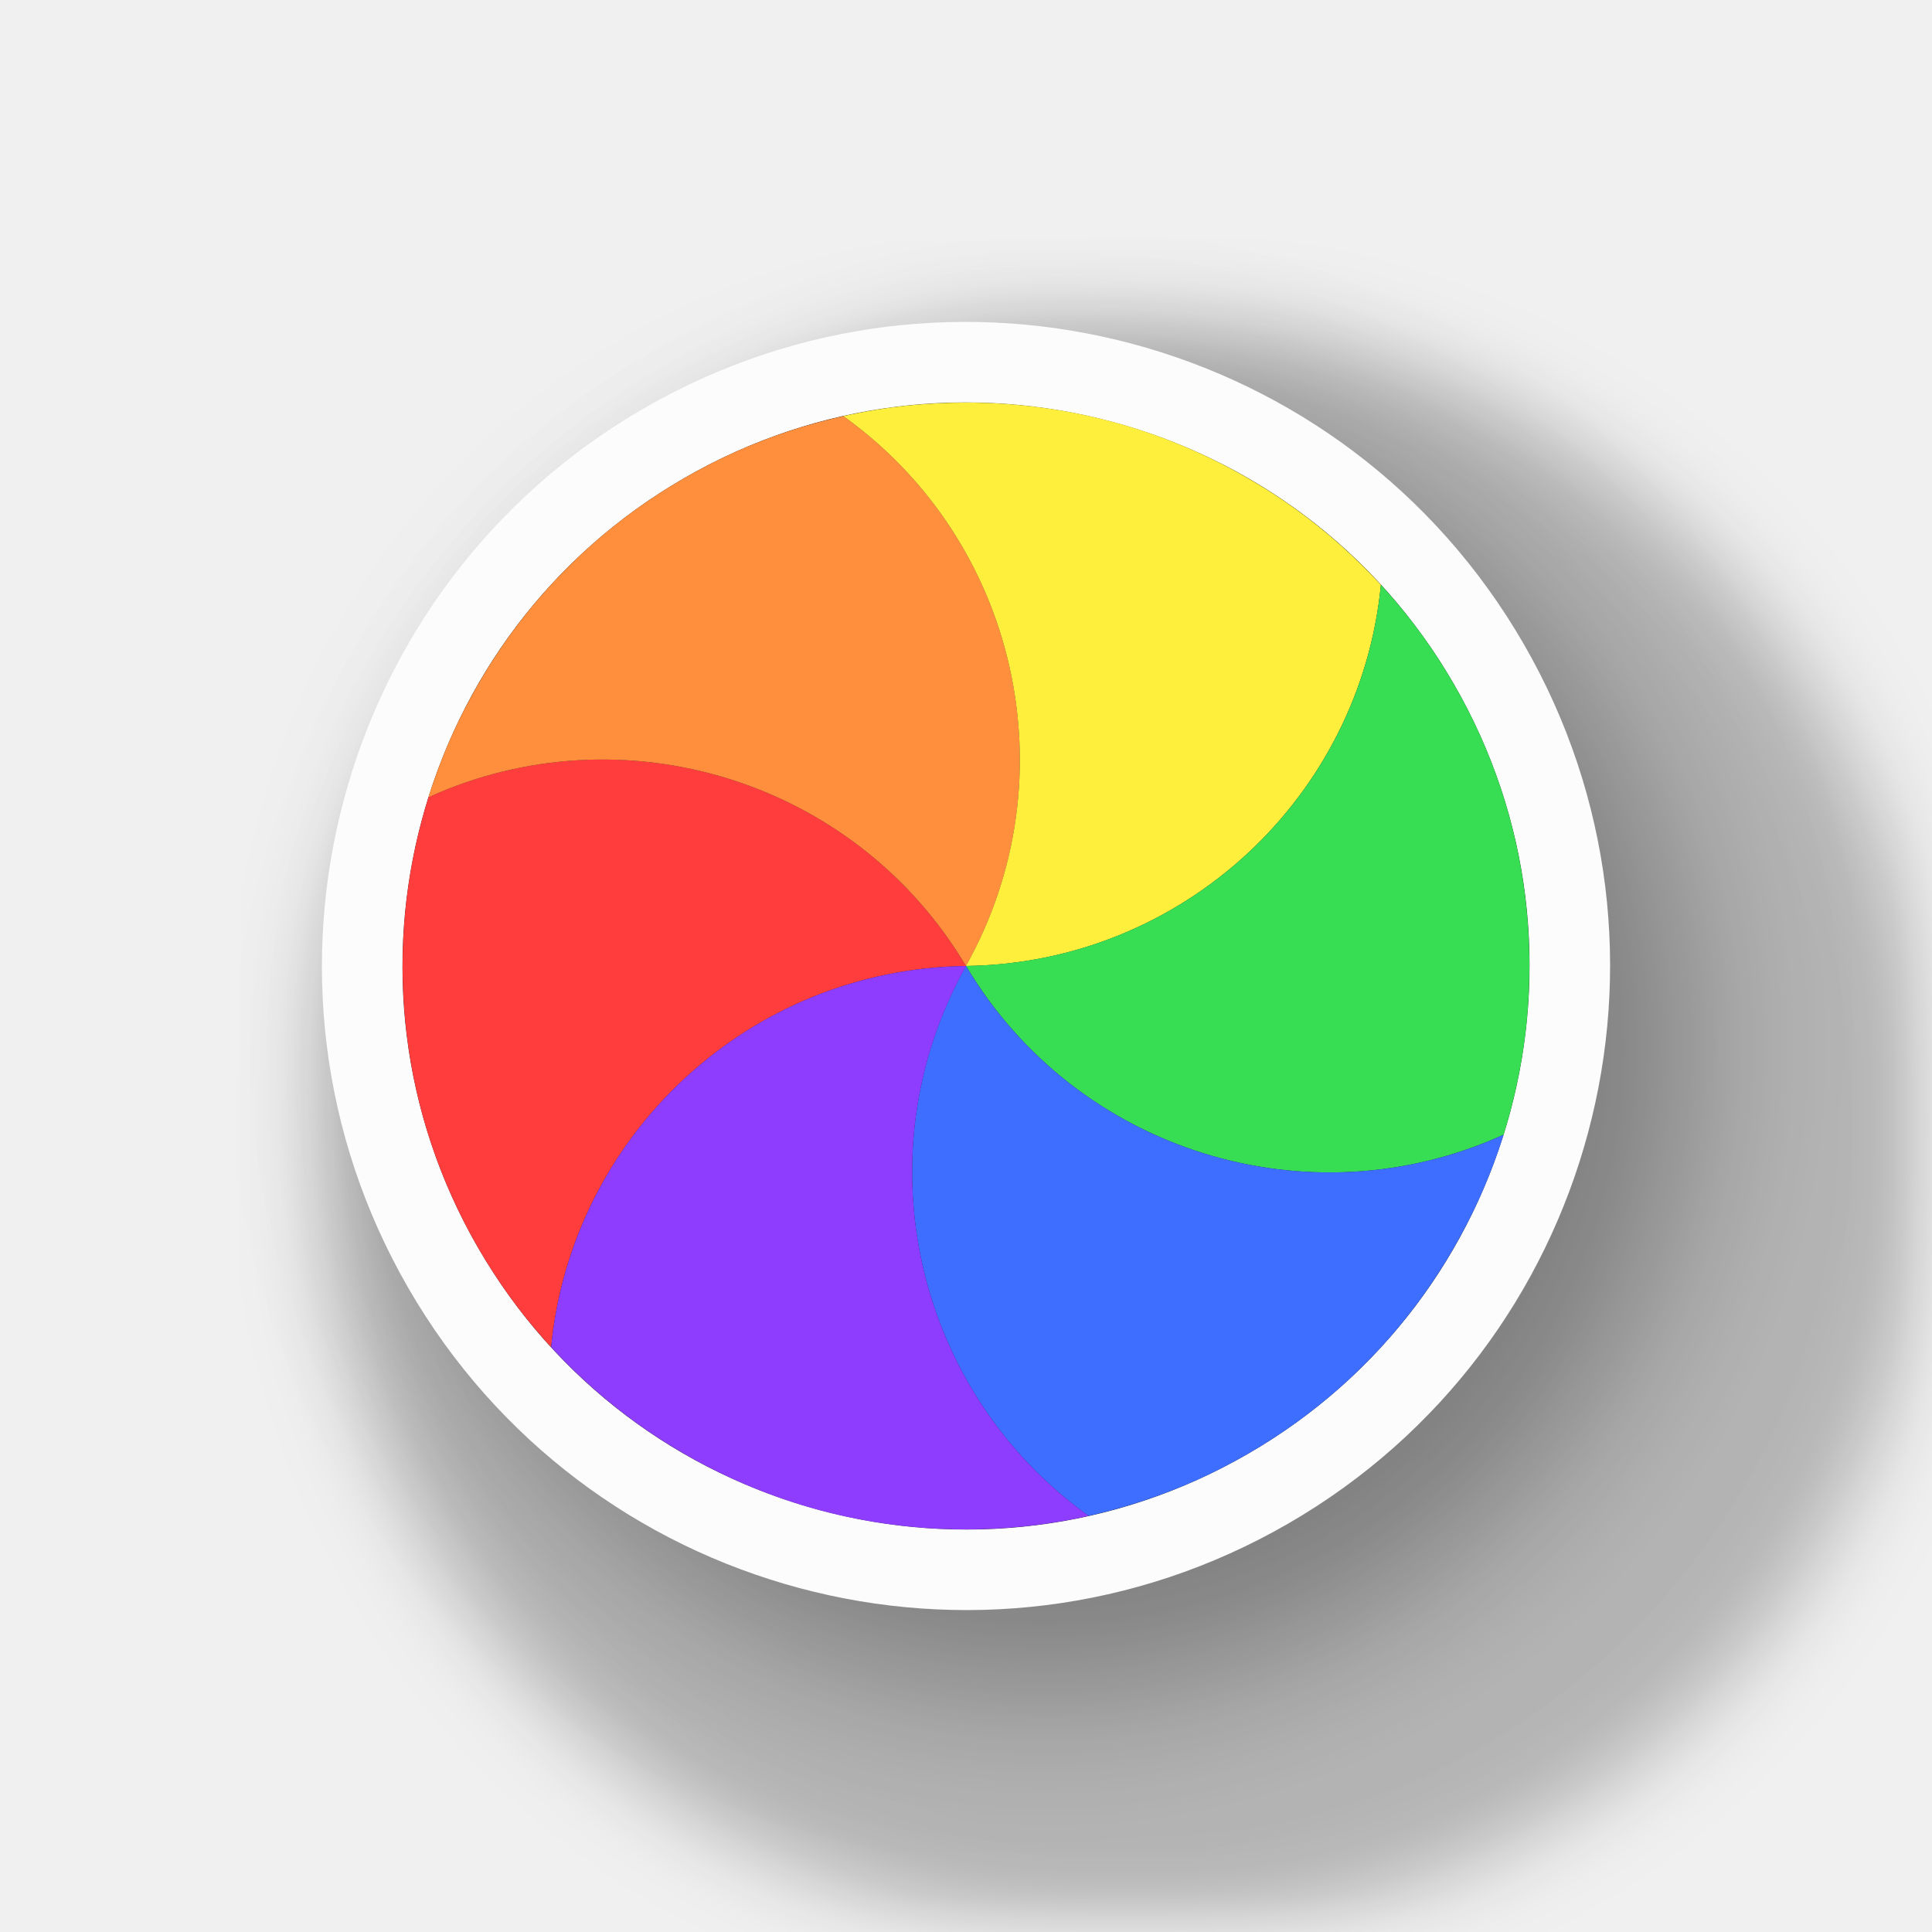
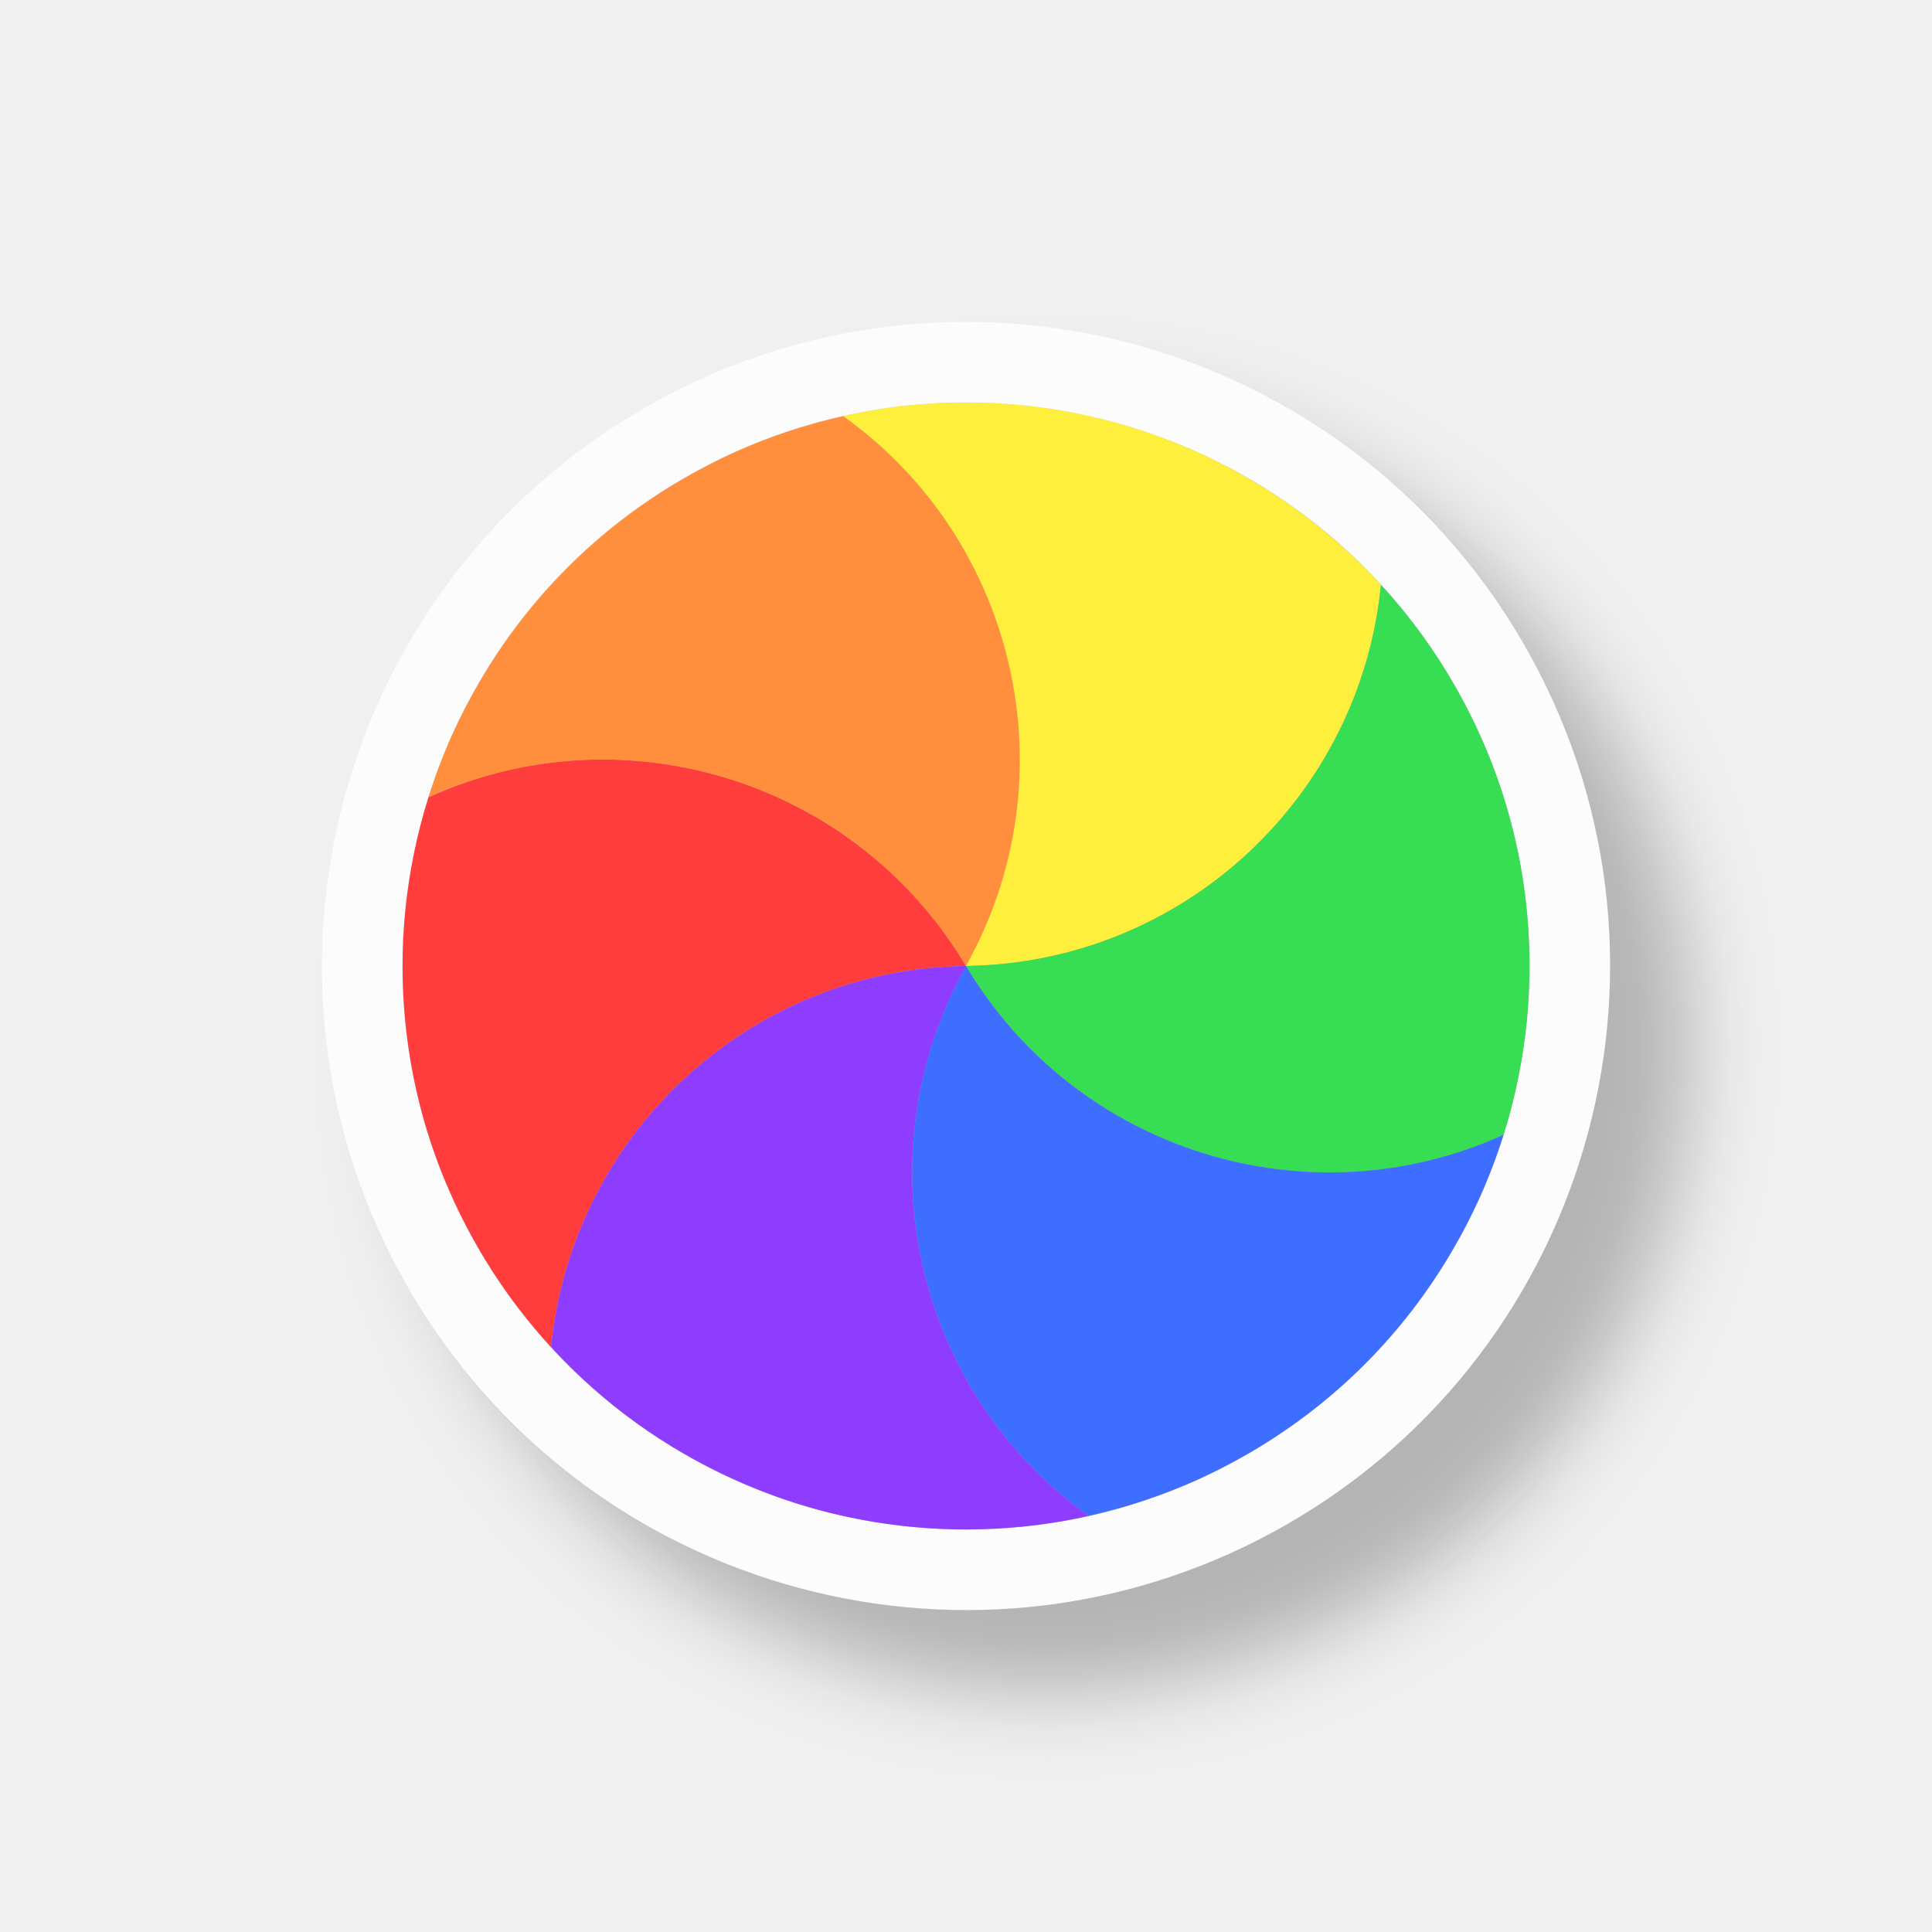
<svg xmlns="http://www.w3.org/2000/svg" width="24" height="24" viewBox="0 0 24 24" fill="none">
-   <g clip-path="url(#clip0_173_2457)" filter="url(#filter0_d_173_2457)">
-     <g filter="url(#filter1_d_173_2457)">
-       <circle cx="12" cy="12" r="7" transform="rotate(-120 12 11.9999)" fill="#1B1B1B" />
-       <circle cx="12" cy="12" r="7.5" transform="rotate(-120 12 11.9999)" stroke="#FCFCFC" stroke-linejoin="round" />
-     </g>
+   <g filter="url(#filter0_d_173_2457)">
+     <circle cx="12" cy="12" r="7.5" transform="rotate(-120 12 11.9999)" stroke="#FCFCFC" stroke-linejoin="round" />
    <path d="M6.846 16.735C6.658 16.53 6.481 16.314 6.318 16.087C6.184 15.9 6.057 15.704 5.939 15.5C5.626 14.957 5.393 14.39 5.238 13.812C5.084 13.234 5.001 12.627 5.001 12C5.001 11.764 5.013 11.531 5.036 11.301C5.084 10.826 5.18 10.358 5.323 9.903C7.733 8.808 10.623 9.685 12 12C9.307 12.036 7.102 14.1 6.846 16.735Z" fill="#FF3D3D" />
    <path d="M5.322 9.904C5.406 9.638 5.505 9.377 5.619 9.123C5.714 8.913 5.821 8.705 5.939 8.501C6.252 7.958 6.627 7.473 7.05 7.05C7.473 6.627 7.958 6.252 8.501 5.939C8.705 5.821 8.913 5.714 9.123 5.619C9.558 5.423 10.012 5.272 10.477 5.169C12.631 6.708 13.316 9.65 12 12C10.622 9.685 7.732 8.808 5.322 9.904Z" fill="#FF8E3D" />
    <path d="M10.476 5.169C10.748 5.108 11.024 5.063 11.301 5.035C11.531 5.013 11.764 5.001 12 5.001C12.626 5.001 13.234 5.083 13.812 5.238C14.39 5.393 14.957 5.625 15.499 5.939C15.704 6.057 15.9 6.183 16.087 6.318C16.475 6.597 16.832 6.915 17.154 7.265C16.898 9.9 14.694 11.965 11.999 12C13.316 9.649 12.63 6.708 10.476 5.169Z" fill="#FFEF3D" />
    <path d="M17.154 7.265C17.343 7.47 17.519 7.686 17.682 7.912C17.817 8.1 17.943 8.296 18.061 8.5C18.375 9.043 18.607 9.61 18.762 10.188C18.917 10.766 18.999 11.373 18.999 12C18.999 12.236 18.987 12.469 18.965 12.699C18.916 13.174 18.82 13.642 18.678 14.096C16.267 15.192 13.377 14.315 12 11.999C14.694 11.964 16.898 9.9 17.154 7.265Z" fill="#37DD53" />
    <path d="M18.678 14.096C18.595 14.361 18.495 14.622 18.381 14.877C18.286 15.087 18.179 15.295 18.061 15.499C17.748 16.042 17.373 16.527 16.95 16.95C16.527 17.373 16.042 17.748 15.499 18.061C15.295 18.179 15.088 18.285 14.877 18.381C14.442 18.576 13.988 18.727 13.523 18.831C11.369 17.291 10.684 14.35 12 11.999C13.378 14.315 16.268 15.191 18.678 14.096Z" fill="#3D6EFF" />
    <path d="M13.524 18.831C13.252 18.892 12.977 18.936 12.699 18.964C12.469 18.987 12.236 18.999 12 18.999C11.374 18.999 10.766 18.916 10.188 18.762C9.611 18.607 9.043 18.374 8.501 18.061C8.296 17.943 8.1 17.816 7.913 17.682C7.525 17.403 7.168 17.085 6.846 16.735C7.102 14.099 9.307 12.035 12.001 12C10.684 14.35 11.37 17.292 13.524 18.831Z" fill="#8E3DFF" />
  </g>
  <defs>
    <filter id="filter0_d_173_2457" x="0" y="0" width="26" height="26" filterUnits="userSpaceOnUse" color-interpolation-filters="sRGB">
      <feFlood flood-opacity="0" result="BackgroundImageFix" />
      <feColorMatrix in="SourceAlpha" type="matrix" values="0 0 0 0 0 0 0 0 0 0 0 0 0 0 0 0 0 0 127 0" result="hardAlpha" />
      <feOffset dx="1" dy="1" />
      <feGaussianBlur stdDeviation="0.5" />
      <feColorMatrix type="matrix" values="0 0 0 0 0 0 0 0 0 0 0 0 0 0 0 0 0 0 0.25 0" />
      <feBlend mode="normal" in2="BackgroundImageFix" result="effect1_dropShadow_173_2457" />
      <feBlend mode="normal" in="SourceGraphic" in2="effect1_dropShadow_173_2457" result="shape" />
    </filter>
-     <filter id="filter1_d_173_2457" x="2.999" y="2.999" width="20.003" height="20.003" filterUnits="userSpaceOnUse" color-interpolation-filters="sRGB">
-       <feFlood flood-opacity="0" result="BackgroundImageFix" />
-       <feColorMatrix in="SourceAlpha" type="matrix" values="0 0 0 0 0 0 0 0 0 0 0 0 0 0 0 0 0 0 127 0" result="hardAlpha" />
-       <feOffset dx="1" dy="1" />
-       <feGaussianBlur stdDeviation="1" />
-       <feColorMatrix type="matrix" values="0 0 0 0 0 0 0 0 0 0 0 0 0 0 0 0 0 0 0.3 0" />
-       <feBlend mode="normal" in2="BackgroundImageFix" result="effect1_dropShadow_173_2457" />
-       <feBlend mode="normal" in="SourceGraphic" in2="effect1_dropShadow_173_2457" result="shape" />
-     </filter>
-     <clipPath id="clip0_173_2457">
-       <rect width="24" height="24" fill="white" />
-     </clipPath>
  </defs>
</svg>
